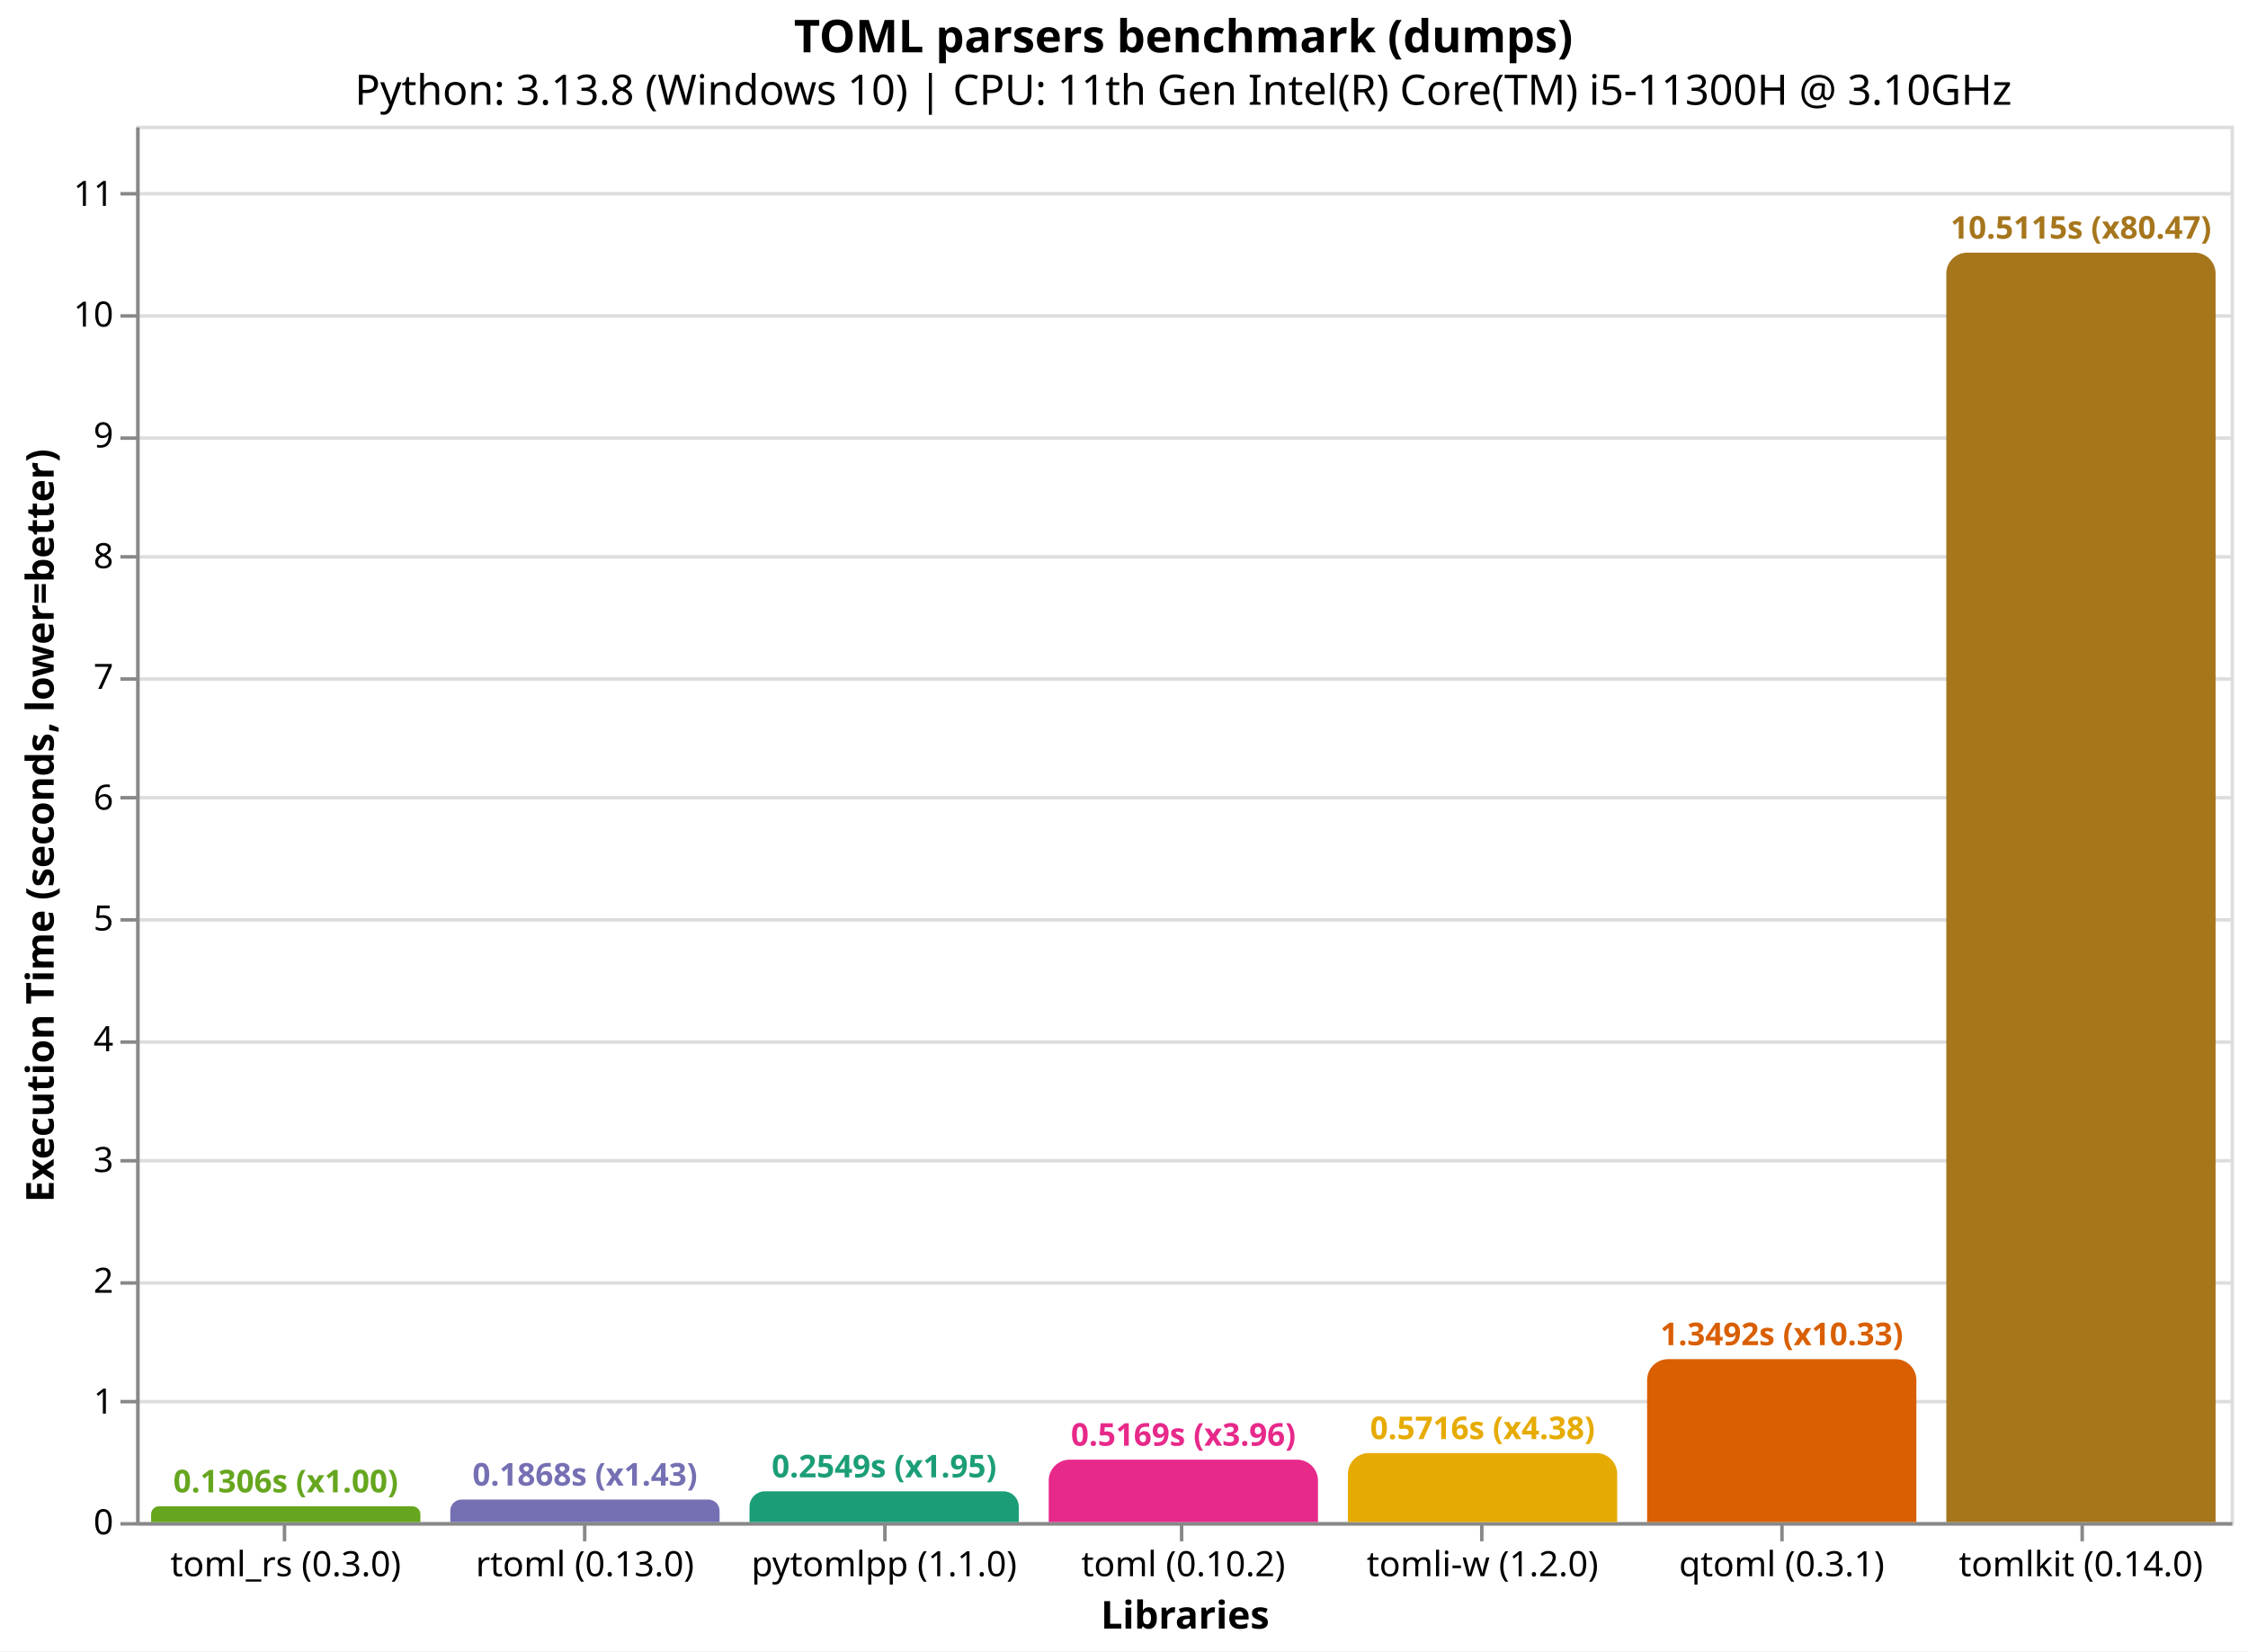
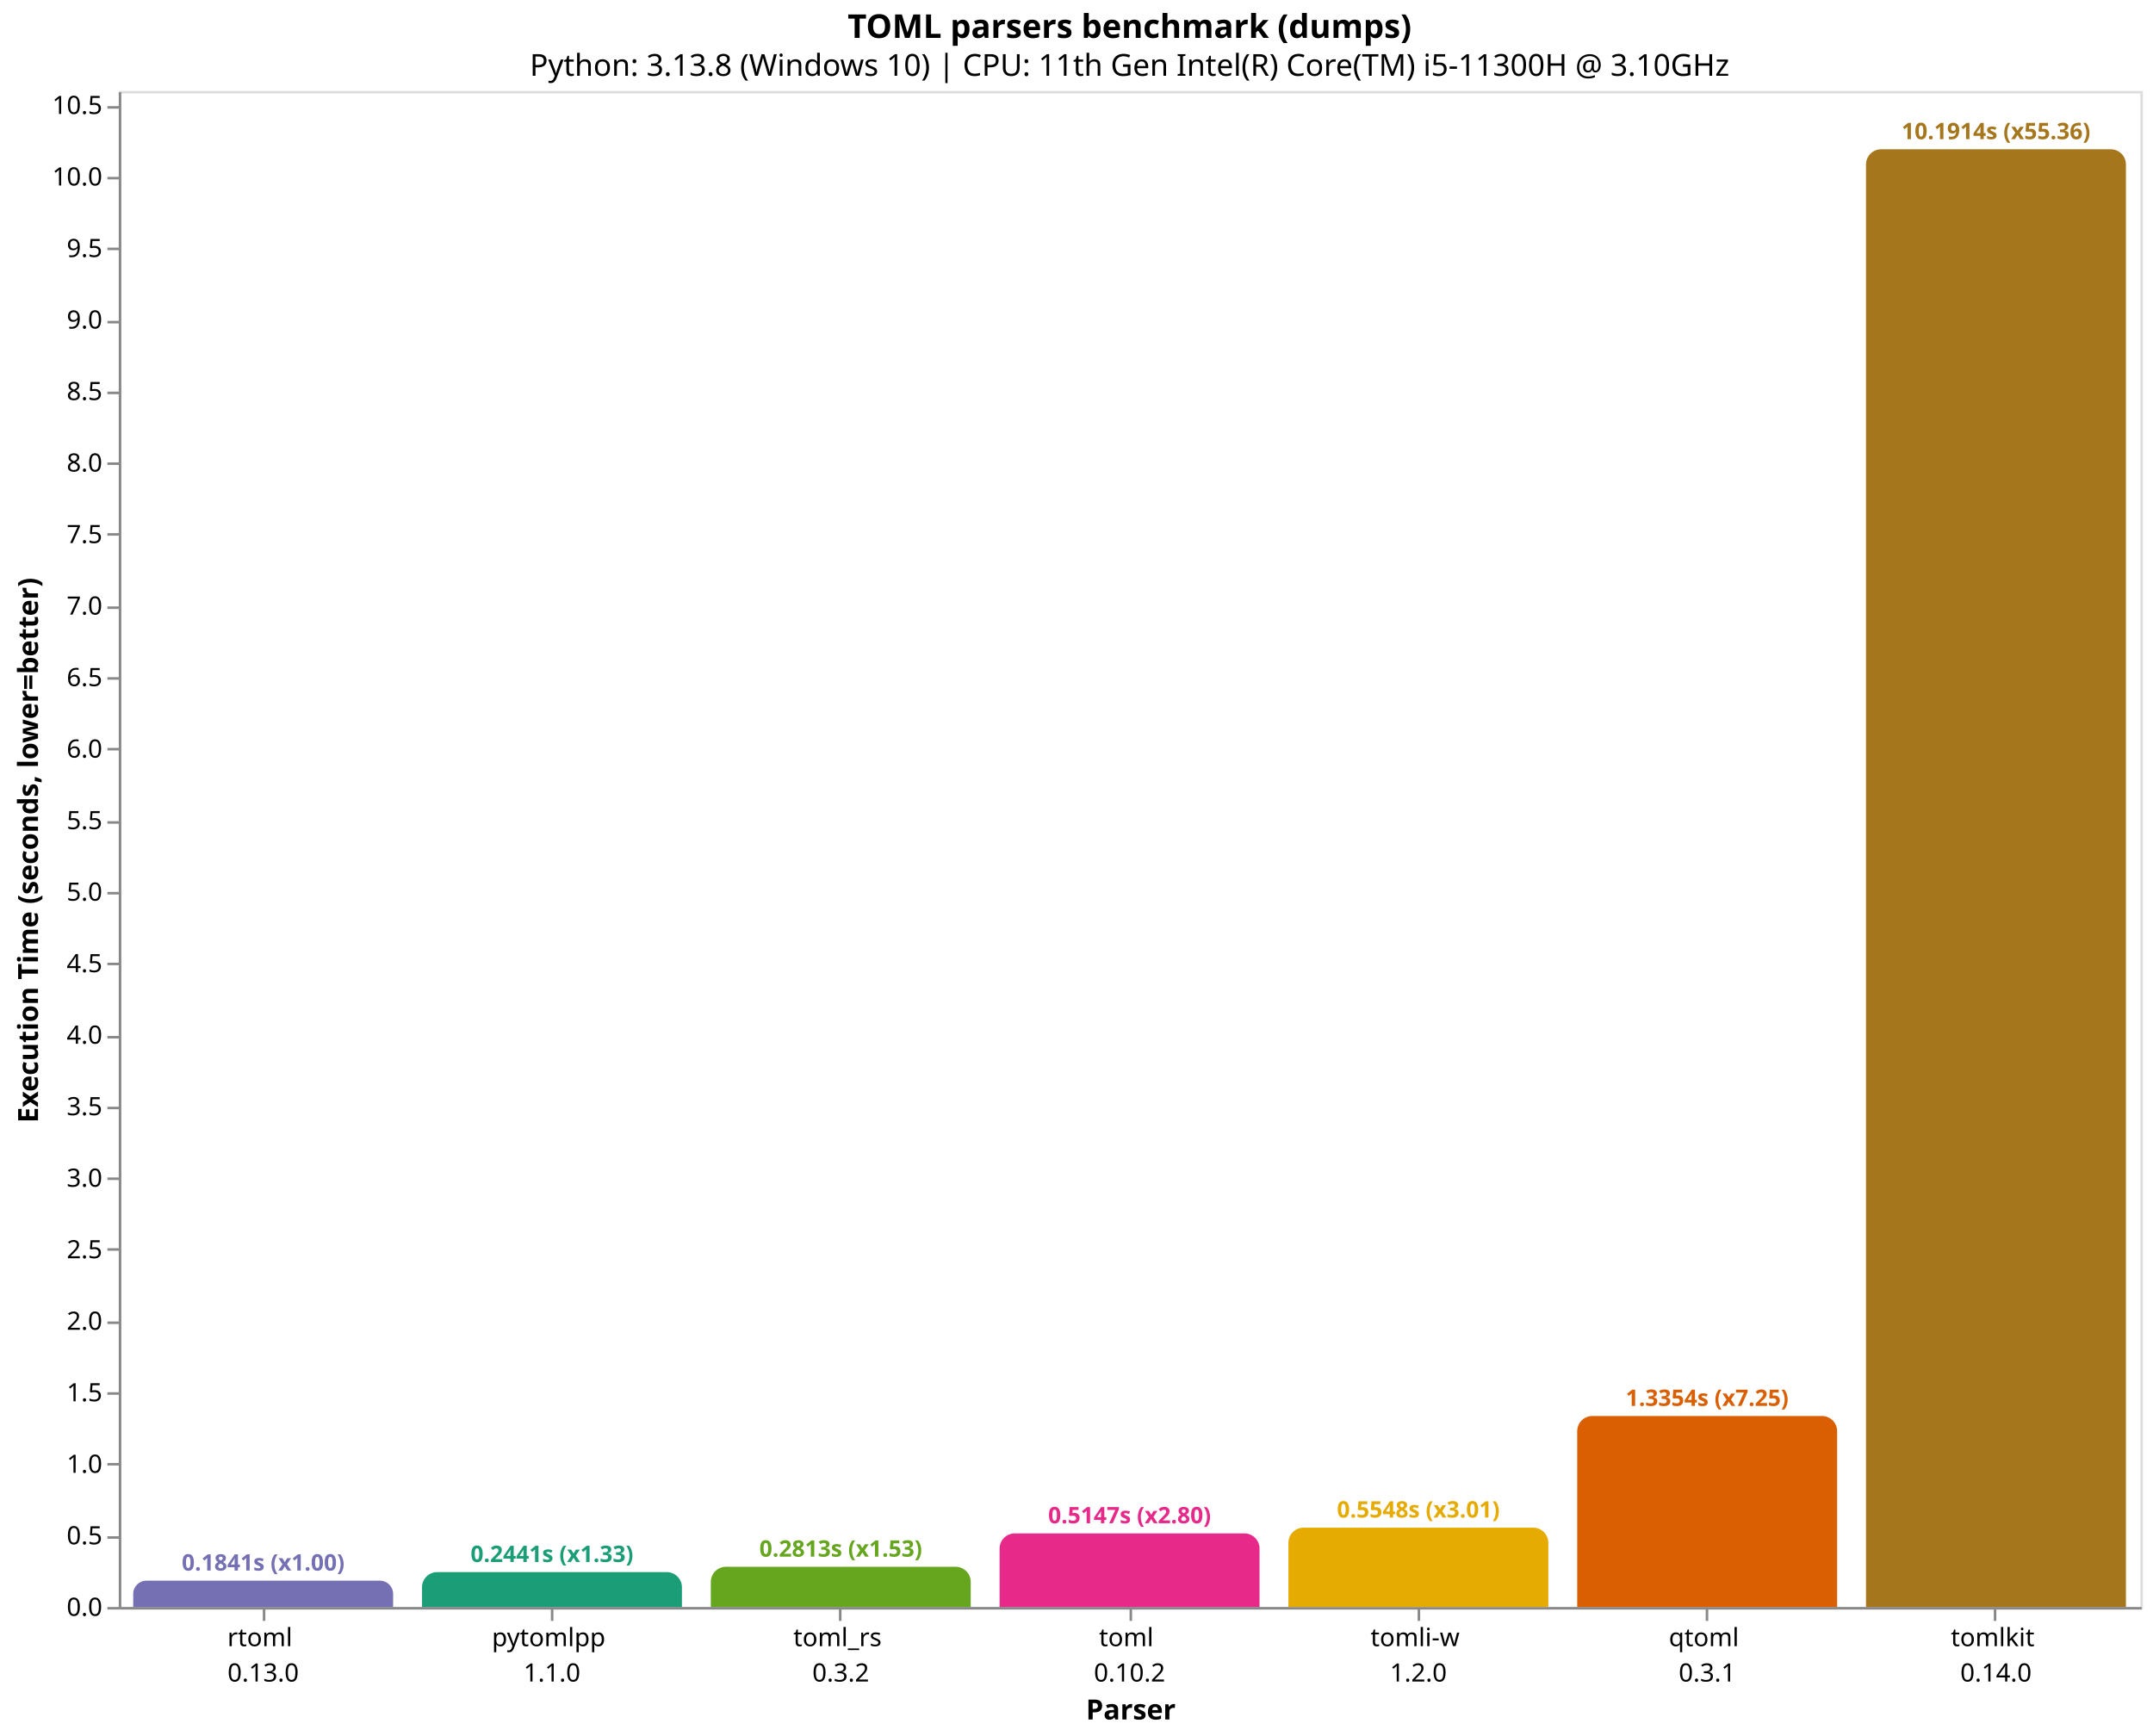
- <svg xmlns="http://www.w3.org/2000/svg" version="1.1" class="marks" width="644" height="473" viewBox="0 0 644 473">
-   <rect width="644" height="473" fill="white" />
-   <g fill="none" stroke-miterlimit="10" transform="translate(39,36)">
+ <svg xmlns="http://www.w3.org/2000/svg" version="1.1" class="marks" width="852" height="687" viewBox="0 0 852 687">
+   <rect width="852" height="687" fill="white" />
+   <g fill="none" stroke-miterlimit="10" transform="translate(47,36)">
    <g class="mark-group role-frame root" role="graphics-object" aria-roledescription="group mark container">
      <g transform="translate(0,0)">
-         <path class="background" aria-hidden="true" d="M0.5,0.5h600v400h-600Z" stroke="#ddd" />
+         <path class="background" aria-hidden="true" d="M0.5,0.5h800v600h-800Z" stroke="#ddd" />
        <g>
-           <g class="mark-group role-axis" aria-hidden="true">
-             <g transform="translate(0.5,0.5)">
-               <path class="background" aria-hidden="true" d="M0,0h0v0h0Z" pointer-events="none" />
-               <g>
-                 <g class="mark-rule role-axis-grid" pointer-events="none">
-                   <line transform="translate(0,400)" x2="600" y2="0" stroke="#ddd" stroke-width="1" opacity="1" />
-                   <line transform="translate(0,365)" x2="600" y2="0" stroke="#ddd" stroke-width="1" opacity="1" />
-                   <line transform="translate(0,331)" x2="600" y2="0" stroke="#ddd" stroke-width="1" opacity="1" />
-                   <line transform="translate(0,296)" x2="600" y2="0" stroke="#ddd" stroke-width="1" opacity="1" />
-                   <line transform="translate(0,262)" x2="600" y2="0" stroke="#ddd" stroke-width="1" opacity="1" />
-                   <line transform="translate(0,227)" x2="600" y2="0" stroke="#ddd" stroke-width="1" opacity="1" />
-                   <line transform="translate(0,192)" x2="600" y2="0" stroke="#ddd" stroke-width="1" opacity="1" />
-                   <line transform="translate(0,158)" x2="600" y2="0" stroke="#ddd" stroke-width="1" opacity="1" />
-                   <line transform="translate(0,123)" x2="600" y2="0" stroke="#ddd" stroke-width="1" opacity="1" />
-                   <line transform="translate(0,89)" x2="600" y2="0" stroke="#ddd" stroke-width="1" opacity="1" />
-                   <line transform="translate(0,54)" x2="600" y2="0" stroke="#ddd" stroke-width="1" opacity="1" />
-                   <line transform="translate(0,19)" x2="600" y2="0" stroke="#ddd" stroke-width="1" opacity="1" />
-                 </g>
-               </g>
-               <path class="foreground" aria-hidden="true" d="" pointer-events="none" display="none" />
-             </g>
-           </g>
-           <g class="mark-group role-axis" role="graphics-symbol" aria-roledescription="axis" aria-label="X-axis titled 'Libraries' for a discrete scale with 7 values: toml_rs (0.3.0), rtoml (0.13.0), pytomlpp (1.1.0), toml (0.10.2), tomli-w (1.2.0), qtoml (0.3.1), tomlkit (0.14.0)">
-             <g transform="translate(0.5,400.5)">
+           <g class="mark-group role-axis" role="graphics-symbol" aria-roledescription="axis" aria-label="X-axis titled 'Parser' for a discrete scale with 7 values: rtoml&#10;0.13.0, pytomlpp&#10;1.1.0, toml_rs&#10;0.3.2, toml&#10;0.10.2, tomli-w&#10;1.2.0, qtoml&#10;0.3.1, tomlkit&#10;0.14.0">
+             <g transform="translate(0.5,600.5)">
              <path class="background" aria-hidden="true" d="M0,0h0v0h0Z" pointer-events="none" />
              <g>
                <g class="mark-rule role-axis-tick" pointer-events="none">
-                   <line transform="translate(42,0)" x2="0" y2="5" stroke="#888" stroke-width="1" opacity="1" />
-                   <line transform="translate(128,0)" x2="0" y2="5" stroke="#888" stroke-width="1" opacity="1" />
-                   <line transform="translate(214,0)" x2="0" y2="5" stroke="#888" stroke-width="1" opacity="1" />
-                   <line transform="translate(299,0)" x2="0" y2="5" stroke="#888" stroke-width="1" opacity="1" />
-                   <line transform="translate(385,0)" x2="0" y2="5" stroke="#888" stroke-width="1" opacity="1" />
-                   <line transform="translate(471,0)" x2="0" y2="5" stroke="#888" stroke-width="1" opacity="1" />
-                   <line transform="translate(557,0)" x2="0" y2="5" stroke="#888" stroke-width="1" opacity="1" />
+                   <line transform="translate(57,0)" x2="0" y2="5" stroke="#888" stroke-width="1" opacity="1" />
+                   <line transform="translate(171,0)" x2="0" y2="5" stroke="#888" stroke-width="1" opacity="1" />
+                   <line transform="translate(285,0)" x2="0" y2="5" stroke="#888" stroke-width="1" opacity="1" />
+                   <line transform="translate(400,0)" x2="0" y2="5" stroke="#888" stroke-width="1" opacity="1" />
+                   <line transform="translate(514,0)" x2="0" y2="5" stroke="#888" stroke-width="1" opacity="1" />
+                   <line transform="translate(628,0)" x2="0" y2="5" stroke="#888" stroke-width="1" opacity="1" />
+                   <line transform="translate(742,0)" x2="0" y2="5" stroke="#888" stroke-width="1" opacity="1" />
                </g>
                <g class="mark-text role-axis-label" pointer-events="none">
-                   <text text-anchor="middle" transform="translate(42.35714,15)" font-family="sans-serif" font-size="10px" fill="#000" opacity="1">toml_rs (0.3.0)</text>
-                   <text text-anchor="middle" transform="translate(128.0714,15)" font-family="sans-serif" font-size="10px" fill="#000" opacity="1">rtoml (0.13.0)</text>
-                   <text text-anchor="middle" transform="translate(213.7857,15)" font-family="sans-serif" font-size="10px" fill="#000" opacity="1">pytomlpp (1.1.0)</text>
-                   <text text-anchor="middle" transform="translate(299.5,15)" font-family="sans-serif" font-size="10px" fill="#000" opacity="1">toml (0.10.2)</text>
-                   <text text-anchor="middle" transform="translate(385.2143,15)" font-family="sans-serif" font-size="10px" fill="#000" opacity="1">tomli-w (1.2.0)</text>
-                   <text text-anchor="middle" transform="translate(470.9286,15)" font-family="sans-serif" font-size="10px" fill="#000" opacity="1">qtoml (0.3.1)</text>
-                   <text text-anchor="middle" transform="translate(556.6429,15)" font-family="sans-serif" font-size="10px" fill="#000" opacity="1">tomlkit (0.14.0)</text>
+                   <text text-anchor="middle" transform="translate(56.64286,15)" font-family="sans-serif" font-size="10px" fill="#000" opacity="1">
+                     <tspan>rtoml</tspan>
+                     <tspan x="0" dy="14">0.13.0</tspan>
+                   </text>
+                   <text text-anchor="middle" transform="translate(170.9286,15)" font-family="sans-serif" font-size="10px" fill="#000" opacity="1">
+                     <tspan>pytomlpp</tspan>
+                     <tspan x="0" dy="14">1.1.0</tspan>
+                   </text>
+                   <text text-anchor="middle" transform="translate(285.2143,15)" font-family="sans-serif" font-size="10px" fill="#000" opacity="1">
+                     <tspan>toml_rs</tspan>
+                     <tspan x="0" dy="14">0.3.2</tspan>
+                   </text>
+                   <text text-anchor="middle" transform="translate(399.5,15)" font-family="sans-serif" font-size="10px" fill="#000" opacity="1">
+                     <tspan>toml</tspan>
+                     <tspan x="0" dy="14">0.10.2</tspan>
+                   </text>
+                   <text text-anchor="middle" transform="translate(513.7857,15)" font-family="sans-serif" font-size="10px" fill="#000" opacity="1">
+                     <tspan>tomli-w</tspan>
+                     <tspan x="0" dy="14">1.2.0</tspan>
+                   </text>
+                   <text text-anchor="middle" transform="translate(628.0714,15)" font-family="sans-serif" font-size="10px" fill="#000" opacity="1">
+                     <tspan>qtoml</tspan>
+                     <tspan x="0" dy="14">0.3.1</tspan>
+                   </text>
+                   <text text-anchor="middle" transform="translate(742.3571,15)" font-family="sans-serif" font-size="10px" fill="#000" opacity="1">
+                     <tspan>tomlkit</tspan>
+                     <tspan x="0" dy="14">0.14.0</tspan>
+                   </text>
                </g>
                <g class="mark-rule role-axis-domain" pointer-events="none">
-                   <line transform="translate(0,0)" x2="600" y2="0" stroke="#888" stroke-width="1" opacity="1" />
+                   <line transform="translate(0,0)" x2="800" y2="0" stroke="#888" stroke-width="1" opacity="1" />
                </g>
                <g class="mark-text role-axis-title" pointer-events="none">
-                   <text text-anchor="middle" transform="translate(300,30)" font-family="sans-serif" font-size="11px" font-weight="bold" fill="#000" opacity="1">Libraries</text>
+                   <text text-anchor="middle" transform="translate(400,44)" font-family="sans-serif" font-size="11px" font-weight="bold" fill="#000" opacity="1">Parser</text>
                </g>
              </g>
              <path class="foreground" aria-hidden="true" d="" pointer-events="none" display="none" />
            </g>
          </g>
-           <g class="mark-group role-axis" role="graphics-symbol" aria-roledescription="axis" aria-label="Y-axis titled 'Execution Time (seconds, lower=better)' for a linear scale with values from 0 to 12">
+           <g class="mark-group role-axis" role="graphics-symbol" aria-roledescription="axis" aria-label="Y-axis titled 'Execution Time (seconds, lower=better)' for a linear scale with values from 0 to 11">
            <g transform="translate(0.5,0.5)">
              <path class="background" aria-hidden="true" d="M0,0h0v0h0Z" pointer-events="none" />
              <g>
                <g class="mark-rule role-axis-tick" pointer-events="none">
-                   <line transform="translate(0,400)" x2="-5" y2="0" stroke="#888" stroke-width="1" opacity="1" />
-                   <line transform="translate(0,365)" x2="-5" y2="0" stroke="#888" stroke-width="1" opacity="1" />
-                   <line transform="translate(0,331)" x2="-5" y2="0" stroke="#888" stroke-width="1" opacity="1" />
-                   <line transform="translate(0,296)" x2="-5" y2="0" stroke="#888" stroke-width="1" opacity="1" />
-                   <line transform="translate(0,262)" x2="-5" y2="0" stroke="#888" stroke-width="1" opacity="1" />
-                   <line transform="translate(0,227)" x2="-5" y2="0" stroke="#888" stroke-width="1" opacity="1" />
-                   <line transform="translate(0,192)" x2="-5" y2="0" stroke="#888" stroke-width="1" opacity="1" />
-                   <line transform="translate(0,158)" x2="-5" y2="0" stroke="#888" stroke-width="1" opacity="1" />
-                   <line transform="translate(0,123)" x2="-5" y2="0" stroke="#888" stroke-width="1" opacity="1" />
-                   <line transform="translate(0,89)" x2="-5" y2="0" stroke="#888" stroke-width="1" opacity="1" />
-                   <line transform="translate(0,54)" x2="-5" y2="0" stroke="#888" stroke-width="1" opacity="1" />
-                   <line transform="translate(0,19)" x2="-5" y2="0" stroke="#888" stroke-width="1" opacity="1" />
+                   <line transform="translate(0,600)" x2="-5" y2="0" stroke="#888" stroke-width="1" opacity="1" />
+                   <line transform="translate(0,572)" x2="-5" y2="0" stroke="#888" stroke-width="1" opacity="1" />
+                   <line transform="translate(0,543)" x2="-5" y2="0" stroke="#888" stroke-width="1" opacity="1" />
+                   <line transform="translate(0,515)" x2="-5" y2="0" stroke="#888" stroke-width="1" opacity="1" />
+                   <line transform="translate(0,487)" x2="-5" y2="0" stroke="#888" stroke-width="1" opacity="1" />
+                   <line transform="translate(0,458)" x2="-5" y2="0" stroke="#888" stroke-width="1" opacity="1" />
+                   <line transform="translate(0,430)" x2="-5" y2="0" stroke="#888" stroke-width="1" opacity="1" />
+                   <line transform="translate(0,402)" x2="-5" y2="0" stroke="#888" stroke-width="1" opacity="1" />
+                   <line transform="translate(0,374)" x2="-5" y2="0" stroke="#888" stroke-width="1" opacity="1" />
+                   <line transform="translate(0,345)" x2="-5" y2="0" stroke="#888" stroke-width="1" opacity="1" />
+                   <line transform="translate(0,317)" x2="-5" y2="0" stroke="#888" stroke-width="1" opacity="1" />
+                   <line transform="translate(0,289)" x2="-5" y2="0" stroke="#888" stroke-width="1" opacity="1" />
+                   <line transform="translate(0,260)" x2="-5" y2="0" stroke="#888" stroke-width="1" opacity="1" />
+                   <line transform="translate(0,232)" x2="-5" y2="0" stroke="#888" stroke-width="1" opacity="1" />
+                   <line transform="translate(0,204)" x2="-5" y2="0" stroke="#888" stroke-width="1" opacity="1" />
+                   <line transform="translate(0,175)" x2="-5" y2="0" stroke="#888" stroke-width="1" opacity="1" />
+                   <line transform="translate(0,147)" x2="-5" y2="0" stroke="#888" stroke-width="1" opacity="1" />
+                   <line transform="translate(0,119)" x2="-5" y2="0" stroke="#888" stroke-width="1" opacity="1" />
+                   <line transform="translate(0,91)" x2="-5" y2="0" stroke="#888" stroke-width="1" opacity="1" />
+                   <line transform="translate(0,62)" x2="-5" y2="0" stroke="#888" stroke-width="1" opacity="1" />
+                   <line transform="translate(0,34)" x2="-5" y2="0" stroke="#888" stroke-width="1" opacity="1" />
+                   <line transform="translate(0,6)" x2="-5" y2="0" stroke="#888" stroke-width="1" opacity="1" />
                </g>
                <g class="mark-text role-axis-label" pointer-events="none">
-                   <text text-anchor="end" transform="translate(-7,403)" font-family="sans-serif" font-size="10px" fill="#000" opacity="1">0</text>
-                   <text text-anchor="end" transform="translate(-7,368.406)" font-family="sans-serif" font-size="10px" fill="#000" opacity="1">1</text>
-                   <text text-anchor="end" transform="translate(-7,333.812)" font-family="sans-serif" font-size="10px" fill="#000" opacity="1">2</text>
-                   <text text-anchor="end" transform="translate(-7,299.2179)" font-family="sans-serif" font-size="10px" fill="#000" opacity="1">3</text>
-                   <text text-anchor="end" transform="translate(-7,264.6239)" font-family="sans-serif" font-size="10px" fill="#000" opacity="1">4</text>
-                   <text text-anchor="end" transform="translate(-7,230.0299)" font-family="sans-serif" font-size="10px" fill="#000" opacity="1">5</text>
-                   <text text-anchor="end" transform="translate(-7,195.4359)" font-family="sans-serif" font-size="10px" fill="#000" opacity="1">6</text>
-                   <text text-anchor="end" transform="translate(-7,160.8419)" font-family="sans-serif" font-size="10px" fill="#000" opacity="1">7</text>
-                   <text text-anchor="end" transform="translate(-7,126.2479)" font-family="sans-serif" font-size="10px" fill="#000" opacity="1">8</text>
-                   <text text-anchor="end" transform="translate(-7,91.65385)" font-family="sans-serif" font-size="10px" fill="#000" opacity="1">9</text>
-                   <text text-anchor="end" transform="translate(-7,57.05983)" font-family="sans-serif" font-size="10px" fill="#000" opacity="1">10</text>
-                   <text text-anchor="end" transform="translate(-7,22.46582)" font-family="sans-serif" font-size="10px" fill="#000" opacity="1">11</text>
+                   <text text-anchor="end" transform="translate(-7,603)" font-family="sans-serif" font-size="10px" fill="#000" opacity="1">0.0</text>
+                   <text text-anchor="end" transform="translate(-7,574.6957)" font-family="sans-serif" font-size="10px" fill="#000" opacity="1">0.5</text>
+                   <text text-anchor="end" transform="translate(-7,546.3913)" font-family="sans-serif" font-size="10px" fill="#000" opacity="1">1.0</text>
+                   <text text-anchor="end" transform="translate(-7,518.087)" font-family="sans-serif" font-size="10px" fill="#000" opacity="1">1.5</text>
+                   <text text-anchor="end" transform="translate(-7,489.7826)" font-family="sans-serif" font-size="10px" fill="#000" opacity="1">2.0</text>
+                   <text text-anchor="end" transform="translate(-7,461.4783)" font-family="sans-serif" font-size="10px" fill="#000" opacity="1">2.5</text>
+                   <text text-anchor="end" transform="translate(-7,433.1739)" font-family="sans-serif" font-size="10px" fill="#000" opacity="1">3.0</text>
+                   <text text-anchor="end" transform="translate(-7,404.8696)" font-family="sans-serif" font-size="10px" fill="#000" opacity="1">3.5</text>
+                   <text text-anchor="end" transform="translate(-7,376.5653)" font-family="sans-serif" font-size="10px" fill="#000" opacity="1">4.0</text>
+                   <text text-anchor="end" transform="translate(-7,348.2609)" font-family="sans-serif" font-size="10px" fill="#000" opacity="1">4.5</text>
+                   <text text-anchor="end" transform="translate(-7,319.9566)" font-family="sans-serif" font-size="10px" fill="#000" opacity="1">5.0</text>
+                   <text text-anchor="end" transform="translate(-7,291.6522)" font-family="sans-serif" font-size="10px" fill="#000" opacity="1">5.5</text>
+                   <text text-anchor="end" transform="translate(-7,263.3479)" font-family="sans-serif" font-size="10px" fill="#000" opacity="1">6.0</text>
+                   <text text-anchor="end" transform="translate(-7,235.0436)" font-family="sans-serif" font-size="10px" fill="#000" opacity="1">6.5</text>
+                   <text text-anchor="end" transform="translate(-7,206.7392)" font-family="sans-serif" font-size="10px" fill="#000" opacity="1">7.0</text>
+                   <text text-anchor="end" transform="translate(-7,178.4349)" font-family="sans-serif" font-size="10px" fill="#000" opacity="1">7.5</text>
+                   <text text-anchor="end" transform="translate(-7,150.1305)" font-family="sans-serif" font-size="10px" fill="#000" opacity="1">8.0</text>
+                   <text text-anchor="end" transform="translate(-7,121.8262)" font-family="sans-serif" font-size="10px" fill="#000" opacity="1">8.5</text>
+                   <text text-anchor="end" transform="translate(-7,93.52185)" font-family="sans-serif" font-size="10px" fill="#000" opacity="1">9.0</text>
+                   <text text-anchor="end" transform="translate(-7,65.2175)" font-family="sans-serif" font-size="10px" fill="#000" opacity="1">9.5</text>
+                   <text text-anchor="end" transform="translate(-7,36.91316)" font-family="sans-serif" font-size="10px" fill="#000" opacity="1">10.0</text>
+                   <text text-anchor="end" transform="translate(-7,8.608819)" font-family="sans-serif" font-size="10px" fill="#000" opacity="1">10.5</text>
                </g>
                <g class="mark-rule role-axis-domain" pointer-events="none">
-                   <line transform="translate(0,400)" x2="0" y2="-400" stroke="#888" stroke-width="1" opacity="1" />
+                   <line transform="translate(0,600)" x2="0" y2="-600" stroke="#888" stroke-width="1" opacity="1" />
                </g>
                <g class="mark-text role-axis-title" pointer-events="none">
-                   <text text-anchor="middle" transform="translate(-22.12305,200) rotate(-90) translate(0,-2)" font-family="sans-serif" font-size="11px" font-weight="bold" fill="#000" opacity="1">Execution Time (seconds, lower=better)</text>
+                   <text text-anchor="middle" transform="translate(-30.46289,300) rotate(-90) translate(0,-2)" font-family="sans-serif" font-size="11px" font-weight="bold" fill="#000" opacity="1">Execution Time (seconds, lower=better)</text>
                </g>
              </g>
              <path class="foreground" aria-hidden="true" d="" pointer-events="none" display="none" />
            </g>
          </g>
          <g class="mark-group role-scope" role="graphics-object" aria-roledescription="group mark container">
-             <g transform="translate(4.285714,395.4809)">
-               <path class="background" aria-hidden="true" d="M2.26,0L74.883,0C76.13,0,77.143,1.012,77.143,2.26L77.143,4.519C77.143,4.519,77.143,4.519,77.143,4.519L0,4.519C0,4.519,0,4.519,0,4.519L0,2.26C0,1.012,1.012,0,2.26,0Z" />
+             <g transform="translate(5.714286,589.5778)">
+               <path class="background" aria-hidden="true" d="M5.211,0L97.646,0C100.522,0,102.857,2.335,102.857,5.211L102.857,10.422C102.857,10.422,102.857,10.422,102.857,10.422L0,10.422C0,10.422,0,10.422,0,10.422L0,5.211C0,2.335,2.335,0,5.211,0Z" />
              <g clip-path="url(#clip8)">
                <g class="mark-group role-scope" role="graphics-object" aria-roledescription="group mark container">
-                   <g transform="translate(0,-395.4809)">
-                     <path class="background" aria-hidden="true" d="M0,0h77.143v0h-77.143Z" />
-                     <g>
-                       <g class="mark-rect role-mark layer_0_marks" role="graphics-object" aria-roledescription="rect mark container">
-                         <path aria-label="Libraries: toml_rs (0.3.0); Execution Time (seconds, lower=better): 0.130633299999; parser: toml_rs (0.3.0); Execution Time (s): 0.1306; Slowdown: 1.00" role="graphics-symbol" aria-roledescription="bar" d="M0,395.481h77.143v4.519h-77.143Z" fill="#66a61e" />
-                       </g>
-                     </g>
-                     <path class="foreground" aria-hidden="true" d="" display="none" />
-                   </g>
-                 </g>
-               </g>
-               <path class="foreground" aria-hidden="true" d="" display="none" />
-             </g>
-             <g transform="translate(90,393.5372)">
-               <path class="background" aria-hidden="true" d="M3.231,0L73.911,0C75.695,0,77.143,1.448,77.143,3.231L77.143,6.463C77.143,6.463,77.143,6.463,77.143,6.463L0,6.463C0,6.463,0,6.463,0,6.463L0,3.231C0,1.448,1.448,0,3.231,0Z" />
+                   <g transform="translate(0,-589.5778)">
+                     <path class="background" aria-hidden="true" d="M0,0h102.857v0h-102.857Z" />
+                     <g>
+                       <g class="mark-rect role-mark layer_0_marks" role="graphics-object" aria-roledescription="rect mark container">
+                         <path aria-label="Parser: rtoml&#10;0.13.0; Execution Time (seconds, lower=better): 0.184109400001; parser: rtoml; Execution Time (s): 0.1841; Slowdown: 1.00" role="graphics-symbol" aria-roledescription="bar" d="M0,589.578h102.857v10.422h-102.857Z" fill="#7570b3" />
+                       </g>
+                     </g>
+                     <path class="foreground" aria-hidden="true" d="" display="none" />
+                   </g>
+                 </g>
+               </g>
+               <path class="foreground" aria-hidden="true" d="" display="none" />
+             </g>
+             <g transform="translate(120,586.1832)">
+               <path class="background" aria-hidden="true" d="M6,0L96.857,0C100.169,0,102.857,2.689,102.857,6L102.857,13.817C102.857,13.817,102.857,13.817,102.857,13.817L0,13.817C0,13.817,0,13.817,0,13.817L0,6C0,2.689,2.689,0,6,0Z" />
              <g clip-path="url(#clip9)">
                <g class="mark-group role-scope" role="graphics-object" aria-roledescription="group mark container">
-                   <g transform="translate(0,-393.5372)">
-                     <path class="background" aria-hidden="true" d="M0,0h77.143v0h-77.143Z" />
-                     <g>
-                       <g class="mark-rect role-mark layer_0_marks" role="graphics-object" aria-roledescription="rect mark container">
-                         <path aria-label="Libraries: rtoml (0.13.0); Execution Time (seconds, lower=better): 0.186818599999; parser: rtoml (0.13.0); Execution Time (s): 0.1868; Slowdown: 1.43" role="graphics-symbol" aria-roledescription="bar" d="M0,393.537h77.143v6.463h-77.143Z" fill="#7570b3" />
-                       </g>
-                     </g>
-                     <path class="foreground" aria-hidden="true" d="" display="none" />
-                   </g>
-                 </g>
-               </g>
-               <path class="foreground" aria-hidden="true" d="" display="none" />
-             </g>
-             <g transform="translate(175.7143,391.1836)">
-               <path class="background" aria-hidden="true" d="M4.408,0L72.735,0C75.168,0,77.143,1.975,77.143,4.408L77.143,8.816C77.143,8.816,77.143,8.816,77.143,8.816L0,8.816C0,8.816,0,8.816,0,8.816L0,4.408C0,1.975,1.975,0,4.408,0Z" />
+                   <g transform="translate(0,-586.1832)">
+                     <path class="background" aria-hidden="true" d="M0,0h102.857v0h-102.857Z" />
+                     <g>
+                       <g class="mark-rect role-mark layer_0_marks" role="graphics-object" aria-roledescription="rect mark container">
+                         <path aria-label="Parser: pytomlpp&#10;1.1.0; Execution Time (seconds, lower=better): 0.244075399998; parser: pytomlpp; Execution Time (s): 0.2441; Slowdown: 1.33" role="graphics-symbol" aria-roledescription="bar" d="M0,586.183h102.857v13.817h-102.857Z" fill="#1b9e77" />
+                       </g>
+                     </g>
+                     <path class="foreground" aria-hidden="true" d="" display="none" />
+                   </g>
+                 </g>
+               </g>
+               <path class="foreground" aria-hidden="true" d="" display="none" />
+             </g>
+             <g transform="translate(234.2857,584.0747)">
+               <path class="background" aria-hidden="true" d="M6,0L96.857,0C100.169,0,102.857,2.689,102.857,6L102.857,15.925C102.857,15.925,102.857,15.925,102.857,15.925L0,15.925C0,15.925,0,15.925,0,15.925L0,6C0,2.689,2.689,0,6,0Z" />
              <g clip-path="url(#clip10)">
                <g class="mark-group role-scope" role="graphics-object" aria-roledescription="group mark container">
-                   <g transform="translate(0,-391.1836)">
-                     <path class="background" aria-hidden="true" d="M0,0h77.143v0h-77.143Z" />
-                     <g>
-                       <g class="mark-rect role-mark layer_0_marks" role="graphics-object" aria-roledescription="rect mark container">
-                         <path aria-label="Libraries: pytomlpp (1.1.0); Execution Time (seconds, lower=better): 0.2548534; parser: pytomlpp (1.1.0); Execution Time (s): 0.2549; Slowdown: 1.95" role="graphics-symbol" aria-roledescription="bar" d="M0,391.184h77.143v8.816h-77.143Z" fill="#1b9e77" />
-                       </g>
-                     </g>
-                     <path class="foreground" aria-hidden="true" d="" display="none" />
-                   </g>
-                 </g>
-               </g>
-               <path class="foreground" aria-hidden="true" d="" display="none" />
-             </g>
-             <g transform="translate(261.4286,382.1166)">
-               <path class="background" aria-hidden="true" d="M6,0L71.143,0C74.454,0,77.143,2.689,77.143,6L77.143,17.883C77.143,17.883,77.143,17.883,77.143,17.883L0,17.883C0,17.883,0,17.883,0,17.883L0,6C0,2.689,2.689,0,6,0Z" />
+                   <g transform="translate(0,-584.0747)">
+                     <path class="background" aria-hidden="true" d="M0,0h102.857v0h-102.857Z" />
+                     <g>
+                       <g class="mark-rect role-mark layer_0_marks" role="graphics-object" aria-roledescription="rect mark container">
+                         <path aria-label="Parser: toml_rs&#10;0.3.2; Execution Time (seconds, lower=better): 0.2813221; parser: toml_rs; Execution Time (s): 0.2813; Slowdown: 1.53" role="graphics-symbol" aria-roledescription="bar" d="M0,584.075h102.857v15.925h-102.857Z" fill="#66a61e" />
+                       </g>
+                     </g>
+                     <path class="foreground" aria-hidden="true" d="" display="none" />
+                   </g>
+                 </g>
+               </g>
+               <path class="foreground" aria-hidden="true" d="" display="none" />
+             </g>
+             <g transform="translate(348.5714,570.8632)">
+               <path class="background" aria-hidden="true" d="M6,0L96.857,0C100.169,0,102.857,2.689,102.857,6L102.857,29.137C102.857,29.137,102.857,29.137,102.857,29.137L0,29.137C0,29.137,0,29.137,0,29.137L0,6C0,2.689,2.689,0,6,0Z" />
              <g clip-path="url(#clip11)">
                <g class="mark-group role-scope" role="graphics-object" aria-roledescription="group mark container">
-                   <g transform="translate(0,-382.1166)">
-                     <path class="background" aria-hidden="true" d="M0,0h77.143v0h-77.143Z" />
-                     <g>
-                       <g class="mark-rect role-mark layer_0_marks" role="graphics-object" aria-roledescription="rect mark container">
-                         <path aria-label="Libraries: toml (0.10.2); Execution Time (seconds, lower=better): 0.5169494; parser: toml (0.10.2); Execution Time (s): 0.5169; Slowdown: 3.96" role="graphics-symbol" aria-roledescription="bar" d="M0,382.117h77.143v17.883h-77.143Z" fill="#e7298a" />
-                       </g>
-                     </g>
-                     <path class="foreground" aria-hidden="true" d="" display="none" />
-                   </g>
-                 </g>
-               </g>
-               <path class="foreground" aria-hidden="true" d="" display="none" />
-             </g>
-             <g transform="translate(347.1429,380.2263)">
-               <path class="background" aria-hidden="true" d="M6,0L71.143,0C74.454,0,77.143,2.689,77.143,6L77.143,19.774C77.143,19.774,77.143,19.774,77.143,19.774L0,19.774C0,19.774,0,19.774,0,19.774L0,6C0,2.689,2.689,0,6,0Z" />
+                   <g transform="translate(0,-570.8632)">
+                     <path class="background" aria-hidden="true" d="M0,0h102.857v0h-102.857Z" />
+                     <g>
+                       <g class="mark-rect role-mark layer_0_marks" role="graphics-object" aria-roledescription="rect mark container">
+                         <path aria-label="Parser: toml&#10;0.10.2; Execution Time (seconds, lower=better): 0.5147053; parser: toml; Execution Time (s): 0.5147; Slowdown: 2.80" role="graphics-symbol" aria-roledescription="bar" d="M0,570.863h102.857v29.137h-102.857Z" fill="#e7298a" />
+                       </g>
+                     </g>
+                     <path class="foreground" aria-hidden="true" d="" display="none" />
+                   </g>
+                 </g>
+               </g>
+               <path class="foreground" aria-hidden="true" d="" display="none" />
+             </g>
+             <g transform="translate(462.8571,568.5923)">
+               <path class="background" aria-hidden="true" d="M6,0L96.857,0C100.169,0,102.857,2.689,102.857,6L102.857,31.408C102.857,31.408,102.857,31.408,102.857,31.408L0,31.408C0,31.408,0,31.408,0,31.408L0,6C0,2.689,2.689,0,6,0Z" />
              <g clip-path="url(#clip12)">
                <g class="mark-group role-scope" role="graphics-object" aria-roledescription="group mark container">
-                   <g transform="translate(0,-380.2263)">
-                     <path class="background" aria-hidden="true" d="M0,0h77.143v0h-77.143Z" />
-                     <g>
-                       <g class="mark-rect role-mark layer_0_marks" role="graphics-object" aria-roledescription="rect mark container">
-                         <path aria-label="Libraries: tomli-w (1.2.0); Execution Time (seconds, lower=better): 0.571594199999; parser: tomli-w (1.2.0); Execution Time (s): 0.5716; Slowdown: 4.38" role="graphics-symbol" aria-roledescription="bar" d="M0,380.226h77.143v19.774h-77.143Z" fill="#e6ab02" />
-                       </g>
-                     </g>
-                     <path class="foreground" aria-hidden="true" d="" display="none" />
-                   </g>
-                 </g>
-               </g>
-               <path class="foreground" aria-hidden="true" d="" display="none" />
-             </g>
-             <g transform="translate(432.8571,353.324)">
-               <path class="background" aria-hidden="true" d="M6,0L71.143,0C74.454,0,77.143,2.689,77.143,6L77.143,46.676C77.143,46.676,77.143,46.676,77.143,46.676L0,46.676C0,46.676,0,46.676,0,46.676L0,6C0,2.689,2.689,0,6,0Z" />
+                   <g transform="translate(0,-568.5923)">
+                     <path class="background" aria-hidden="true" d="M0,0h102.857v0h-102.857Z" />
+                     <g>
+                       <g class="mark-rect role-mark layer_0_marks" role="graphics-object" aria-roledescription="rect mark container">
+                         <path aria-label="Parser: tomli-w&#10;1.2.0; Execution Time (seconds, lower=better): 0.554821600002; parser: tomli-w; Execution Time (s): 0.5548; Slowdown: 3.01" role="graphics-symbol" aria-roledescription="bar" d="M0,568.592h102.857v31.408h-102.857Z" fill="#e6ab02" />
+                       </g>
+                     </g>
+                     <path class="foreground" aria-hidden="true" d="" display="none" />
+                   </g>
+                 </g>
+               </g>
+               <path class="foreground" aria-hidden="true" d="" display="none" />
+             </g>
+             <g transform="translate(577.1429,524.4033)">
+               <path class="background" aria-hidden="true" d="M6,0L96.857,0C100.169,0,102.857,2.689,102.857,6L102.857,75.597C102.857,75.597,102.857,75.597,102.857,75.597L0,75.597C0,75.597,0,75.597,0,75.597L0,6C0,2.689,2.689,0,6,0Z" />
              <g clip-path="url(#clip13)">
                <g class="mark-group role-scope" role="graphics-object" aria-roledescription="group mark container">
-                   <g transform="translate(0,-353.324)">
-                     <path class="background" aria-hidden="true" d="M0,0h77.143v0h-77.143Z" />
-                     <g>
-                       <g class="mark-rect role-mark layer_0_marks" role="graphics-object" aria-roledescription="rect mark container">
-                         <path aria-label="Libraries: qtoml (0.3.1); Execution Time (seconds, lower=better): 1.3492493; parser: qtoml (0.3.1); Execution Time (s): 1.3492; Slowdown: 10.33" role="graphics-symbol" aria-roledescription="bar" d="M0,353.324h77.143v46.676h-77.143Z" fill="#d95f02" />
-                       </g>
-                     </g>
-                     <path class="foreground" aria-hidden="true" d="" display="none" />
-                   </g>
-                 </g>
-               </g>
-               <path class="foreground" aria-hidden="true" d="" display="none" />
-             </g>
-             <g transform="translate(518.5714,36.36364)">
-               <path class="background" aria-hidden="true" d="M6,0L71.143,0C74.454,0,77.143,2.689,77.143,6L77.143,363.636C77.143,363.636,77.143,363.636,77.143,363.636L0,363.636C0,363.636,0,363.636,0,363.636L0,6C0,2.689,2.689,0,6,0Z" />
+                   <g transform="translate(0,-524.4033)">
+                     <path class="background" aria-hidden="true" d="M0,0h102.857v0h-102.857Z" />
+                     <g>
+                       <g class="mark-rect role-mark layer_0_marks" role="graphics-object" aria-roledescription="rect mark container">
+                         <path aria-label="Parser: qtoml&#10;0.3.1; Execution Time (seconds, lower=better): 1.3354252; parser: qtoml; Execution Time (s): 1.3354; Slowdown: 7.25" role="graphics-symbol" aria-roledescription="bar" d="M0,524.403h102.857v75.597h-102.857Z" fill="#d95f02" />
+                       </g>
+                     </g>
+                     <path class="foreground" aria-hidden="true" d="" display="none" />
+                   </g>
+                 </g>
+               </g>
+               <path class="foreground" aria-hidden="true" d="" display="none" />
+             </g>
+             <g transform="translate(691.4286,23.07692)">
+               <path class="background" aria-hidden="true" d="M6,0L96.857,0C100.169,0,102.857,2.689,102.857,6L102.857,576.923C102.857,576.923,102.857,576.923,102.857,576.923L0,576.923C0,576.923,0,576.923,0,576.923L0,6C0,2.689,2.689,0,6,0Z" />
              <g clip-path="url(#clip14)">
                <g class="mark-group role-scope" role="graphics-object" aria-roledescription="group mark container">
-                   <g transform="translate(0,-36.36364)">
-                     <path class="background" aria-hidden="true" d="M0,0h77.143v0h-77.143Z" />
-                     <g>
-                       <g class="mark-rect role-mark layer_0_marks" role="graphics-object" aria-roledescription="rect mark container">
-                         <path aria-label="Libraries: tomlkit (0.14.0); Execution Time (seconds, lower=better): 10.5115392; parser: tomlkit (0.14.0); Execution Time (s): 10.5115; Slowdown: 80.47" role="graphics-symbol" aria-roledescription="bar" d="M0,36.364h77.143v363.636h-77.143Z" fill="#a6761d" />
+                   <g transform="translate(0,-23.07692)">
+                     <path class="background" aria-hidden="true" d="M0,0h102.857v0h-102.857Z" />
+                     <g>
+                       <g class="mark-rect role-mark layer_0_marks" role="graphics-object" aria-roledescription="rect mark container">
+                         <path aria-label="Parser: tomlkit&#10;0.14.0; Execution Time (seconds, lower=better): 10.1914236; parser: tomlkit; Execution Time (s): 10.1914; Slowdown: 55.36" role="graphics-symbol" aria-roledescription="bar" d="M0,23.077h102.857v576.923h-102.857Z" fill="#a6761d" />
                      </g>
                    </g>
                    <path class="foreground" aria-hidden="true" d="" display="none" />
                  </g>
                </g>
              </g>
              <path class="foreground" aria-hidden="true" d="" display="none" />
            </g>
          </g>
          <g class="mark-text role-mark layer_1_marks" role="graphics-object" aria-roledescription="text mark container">
-             <text aria-label="Libraries: toml_rs (0.3.0); Execution Time (seconds, lower=better): 0.130633299999; parser: toml_rs (0.3.0); label: 0.1306s (x1.00); Execution Time (s): 0.1306; Slowdown: 1.00" role="graphics-symbol" aria-roledescription="text mark" text-anchor="middle" transform="translate(42.85714,391.4809)" font-family="sans-serif" font-size="9px" font-weight="bold" fill="#66a61e">0.1306s (x1.00)</text>
-             <text aria-label="Libraries: rtoml (0.13.0); Execution Time (seconds, lower=better): 0.186818599999; parser: rtoml (0.13.0); label: 0.1868s (x1.43); Execution Time (s): 0.1868; Slowdown: 1.43" role="graphics-symbol" aria-roledescription="text mark" text-anchor="middle" transform="translate(128.5714,389.5372)" font-family="sans-serif" font-size="9px" font-weight="bold" fill="#7570b3">0.1868s (x1.43)</text>
-             <text aria-label="Libraries: pytomlpp (1.1.0); Execution Time (seconds, lower=better): 0.2548534; parser: pytomlpp (1.1.0); label: 0.2549s (x1.95); Execution Time (s): 0.2549; Slowdown: 1.95" role="graphics-symbol" aria-roledescription="text mark" text-anchor="middle" transform="translate(214.2857,387.1836)" font-family="sans-serif" font-size="9px" font-weight="bold" fill="#1b9e77">0.2549s (x1.95)</text>
-             <text aria-label="Libraries: toml (0.10.2); Execution Time (seconds, lower=better): 0.5169494; parser: toml (0.10.2); label: 0.5169s (x3.96); Execution Time (s): 0.5169; Slowdown: 3.96" role="graphics-symbol" aria-roledescription="text mark" text-anchor="middle" transform="translate(300,378.1166)" font-family="sans-serif" font-size="9px" font-weight="bold" fill="#e7298a">0.5169s (x3.96)</text>
-             <text aria-label="Libraries: tomli-w (1.2.0); Execution Time (seconds, lower=better): 0.571594199999; parser: tomli-w (1.2.0); label: 0.5716s (x4.38); Execution Time (s): 0.5716; Slowdown: 4.38" role="graphics-symbol" aria-roledescription="text mark" text-anchor="middle" transform="translate(385.7143,376.2263)" font-family="sans-serif" font-size="9px" font-weight="bold" fill="#e6ab02">0.5716s (x4.38)</text>
-             <text aria-label="Libraries: qtoml (0.3.1); Execution Time (seconds, lower=better): 1.3492493; parser: qtoml (0.3.1); label: 1.3492s (x10.33); Execution Time (s): 1.3492; Slowdown: 10.33" role="graphics-symbol" aria-roledescription="text mark" text-anchor="middle" transform="translate(471.4286,349.324)" font-family="sans-serif" font-size="9px" font-weight="bold" fill="#d95f02">1.3492s (x10.33)</text>
-             <text aria-label="Libraries: tomlkit (0.14.0); Execution Time (seconds, lower=better): 10.5115392; parser: tomlkit (0.14.0); label: 10.5115s (x80.47); Execution Time (s): 10.5115; Slowdown: 80.47" role="graphics-symbol" aria-roledescription="text mark" text-anchor="middle" transform="translate(557.1429,32.36364)" font-family="sans-serif" font-size="9px" font-weight="bold" fill="#a6761d">10.5115s (x80.47)</text>
+             <text aria-label="Parser: rtoml&#10;0.13.0; Execution Time (seconds, lower=better): 0.184109400001; parser: rtoml; label: 0.1841s (x1.00); Execution Time (s): 0.1841; Slowdown: 1.00" role="graphics-symbol" aria-roledescription="text mark" text-anchor="middle" transform="translate(57.14286,585.5778)" font-family="sans-serif" font-size="9px" font-weight="bold" fill="#7570b3">0.1841s (x1.00)</text>
+             <text aria-label="Parser: pytomlpp&#10;1.1.0; Execution Time (seconds, lower=better): 0.244075399998; parser: pytomlpp; label: 0.2441s (x1.33); Execution Time (s): 0.2441; Slowdown: 1.33" role="graphics-symbol" aria-roledescription="text mark" text-anchor="middle" transform="translate(171.4286,582.1832)" font-family="sans-serif" font-size="9px" font-weight="bold" fill="#1b9e77">0.2441s (x1.33)</text>
+             <text aria-label="Parser: toml_rs&#10;0.3.2; Execution Time (seconds, lower=better): 0.2813221; parser: toml_rs; label: 0.2813s (x1.53); Execution Time (s): 0.2813; Slowdown: 1.53" role="graphics-symbol" aria-roledescription="text mark" text-anchor="middle" transform="translate(285.7143,580.0747)" font-family="sans-serif" font-size="9px" font-weight="bold" fill="#66a61e">0.2813s (x1.53)</text>
+             <text aria-label="Parser: toml&#10;0.10.2; Execution Time (seconds, lower=better): 0.5147053; parser: toml; label: 0.5147s (x2.80); Execution Time (s): 0.5147; Slowdown: 2.80" role="graphics-symbol" aria-roledescription="text mark" text-anchor="middle" transform="translate(400,566.8632)" font-family="sans-serif" font-size="9px" font-weight="bold" fill="#e7298a">0.5147s (x2.80)</text>
+             <text aria-label="Parser: tomli-w&#10;1.2.0; Execution Time (seconds, lower=better): 0.554821600002; parser: tomli-w; label: 0.5548s (x3.01); Execution Time (s): 0.5548; Slowdown: 3.01" role="graphics-symbol" aria-roledescription="text mark" text-anchor="middle" transform="translate(514.2857,564.5923)" font-family="sans-serif" font-size="9px" font-weight="bold" fill="#e6ab02">0.5548s (x3.01)</text>
+             <text aria-label="Parser: qtoml&#10;0.3.1; Execution Time (seconds, lower=better): 1.3354252; parser: qtoml; label: 1.3354s (x7.25); Execution Time (s): 1.3354; Slowdown: 7.25" role="graphics-symbol" aria-roledescription="text mark" text-anchor="middle" transform="translate(628.5714,520.4033)" font-family="sans-serif" font-size="9px" font-weight="bold" fill="#d95f02">1.3354s (x7.25)</text>
+             <text aria-label="Parser: tomlkit&#10;0.14.0; Execution Time (seconds, lower=better): 10.1914236; parser: tomlkit; label: 10.1914s (x55.36); Execution Time (s): 10.1914; Slowdown: 55.36" role="graphics-symbol" aria-roledescription="text mark" text-anchor="middle" transform="translate(742.8571,19.07692)" font-family="sans-serif" font-size="9px" font-weight="bold" fill="#a6761d">10.1914s (x55.36)</text>
          </g>
          <g class="mark-group role-title">
-             <g transform="translate(300,-31)">
+             <g transform="translate(400,-31)">
              <path class="background" aria-hidden="true" d="M0,0h0v0h0Z" pointer-events="none" />
              <g>
                <g class="mark-text role-title-text" role="graphics-symbol" aria-roledescription="title" aria-label="Title text 'TOML parsers benchmark (dumps)'" pointer-events="none">
                  <text text-anchor="middle" transform="translate(0,10)" font-family="sans-serif" font-size="13px" font-weight="bold" fill="#000" opacity="1">TOML parsers benchmark (dumps)</text>
                </g>
                <g class="mark-text role-title-subtitle" role="graphics-symbol" aria-roledescription="subtitle" aria-label="Subtitle text 'Python: 3.13.8 (Windows 10) | CPU: 11th Gen Intel(R) Core(TM) i5-11300H @ 3.10GHz'" pointer-events="none">
                  <text text-anchor="middle" transform="translate(0,25)" font-family="sans-serif" font-size="12px" fill="#000" opacity="1">Python: 3.13.8 (Windows 10) | CPU: 11th Gen Intel(R) Core(TM) i5-11300H @ 3.10GHz</text>
                </g>
              </g>
              <path class="foreground" aria-hidden="true" d="" pointer-events="none" display="none" />
            </g>
          </g>
        </g>
        <path class="foreground" aria-hidden="true" d="" display="none" />
      </g>
    </g>
  </g>
  <defs>
    <clipPath id="clip8">
-       <path d="M2.26,0L74.883,0C76.13,0,77.143,1.012,77.143,2.26L77.143,4.519C77.143,4.519,77.143,4.519,77.143,4.519L0,4.519C0,4.519,0,4.519,0,4.519L0,2.26C0,1.012,1.012,0,2.26,0Z" />
+       <path d="M5.211,0L97.646,0C100.522,0,102.857,2.335,102.857,5.211L102.857,10.422C102.857,10.422,102.857,10.422,102.857,10.422L0,10.422C0,10.422,0,10.422,0,10.422L0,5.211C0,2.335,2.335,0,5.211,0Z" />
    </clipPath>
    <clipPath id="clip9">
-       <path d="M3.231,0L73.911,0C75.695,0,77.143,1.448,77.143,3.231L77.143,6.463C77.143,6.463,77.143,6.463,77.143,6.463L0,6.463C0,6.463,0,6.463,0,6.463L0,3.231C0,1.448,1.448,0,3.231,0Z" />
+       <path d="M6,0L96.857,0C100.169,0,102.857,2.689,102.857,6L102.857,13.817C102.857,13.817,102.857,13.817,102.857,13.817L0,13.817C0,13.817,0,13.817,0,13.817L0,6C0,2.689,2.689,0,6,0Z" />
    </clipPath>
    <clipPath id="clip10">
-       <path d="M4.408,0L72.735,0C75.168,0,77.143,1.975,77.143,4.408L77.143,8.816C77.143,8.816,77.143,8.816,77.143,8.816L0,8.816C0,8.816,0,8.816,0,8.816L0,4.408C0,1.975,1.975,0,4.408,0Z" />
+       <path d="M6,0L96.857,0C100.169,0,102.857,2.689,102.857,6L102.857,15.925C102.857,15.925,102.857,15.925,102.857,15.925L0,15.925C0,15.925,0,15.925,0,15.925L0,6C0,2.689,2.689,0,6,0Z" />
    </clipPath>
    <clipPath id="clip11">
-       <path d="M6,0L71.143,0C74.454,0,77.143,2.689,77.143,6L77.143,17.883C77.143,17.883,77.143,17.883,77.143,17.883L0,17.883C0,17.883,0,17.883,0,17.883L0,6C0,2.689,2.689,0,6,0Z" />
+       <path d="M6,0L96.857,0C100.169,0,102.857,2.689,102.857,6L102.857,29.137C102.857,29.137,102.857,29.137,102.857,29.137L0,29.137C0,29.137,0,29.137,0,29.137L0,6C0,2.689,2.689,0,6,0Z" />
    </clipPath>
    <clipPath id="clip12">
-       <path d="M6,0L71.143,0C74.454,0,77.143,2.689,77.143,6L77.143,19.774C77.143,19.774,77.143,19.774,77.143,19.774L0,19.774C0,19.774,0,19.774,0,19.774L0,6C0,2.689,2.689,0,6,0Z" />
+       <path d="M6,0L96.857,0C100.169,0,102.857,2.689,102.857,6L102.857,31.408C102.857,31.408,102.857,31.408,102.857,31.408L0,31.408C0,31.408,0,31.408,0,31.408L0,6C0,2.689,2.689,0,6,0Z" />
    </clipPath>
    <clipPath id="clip13">
-       <path d="M6,0L71.143,0C74.454,0,77.143,2.689,77.143,6L77.143,46.676C77.143,46.676,77.143,46.676,77.143,46.676L0,46.676C0,46.676,0,46.676,0,46.676L0,6C0,2.689,2.689,0,6,0Z" />
+       <path d="M6,0L96.857,0C100.169,0,102.857,2.689,102.857,6L102.857,75.597C102.857,75.597,102.857,75.597,102.857,75.597L0,75.597C0,75.597,0,75.597,0,75.597L0,6C0,2.689,2.689,0,6,0Z" />
    </clipPath>
    <clipPath id="clip14">
-       <path d="M6,0L71.143,0C74.454,0,77.143,2.689,77.143,6L77.143,363.636C77.143,363.636,77.143,363.636,77.143,363.636L0,363.636C0,363.636,0,363.636,0,363.636L0,6C0,2.689,2.689,0,6,0Z" />
+       <path d="M6,0L96.857,0C100.169,0,102.857,2.689,102.857,6L102.857,576.923C102.857,576.923,102.857,576.923,102.857,576.923L0,576.923C0,576.923,0,576.923,0,576.923L0,6C0,2.689,2.689,0,6,0Z" />
    </clipPath>
  </defs>
</svg>
